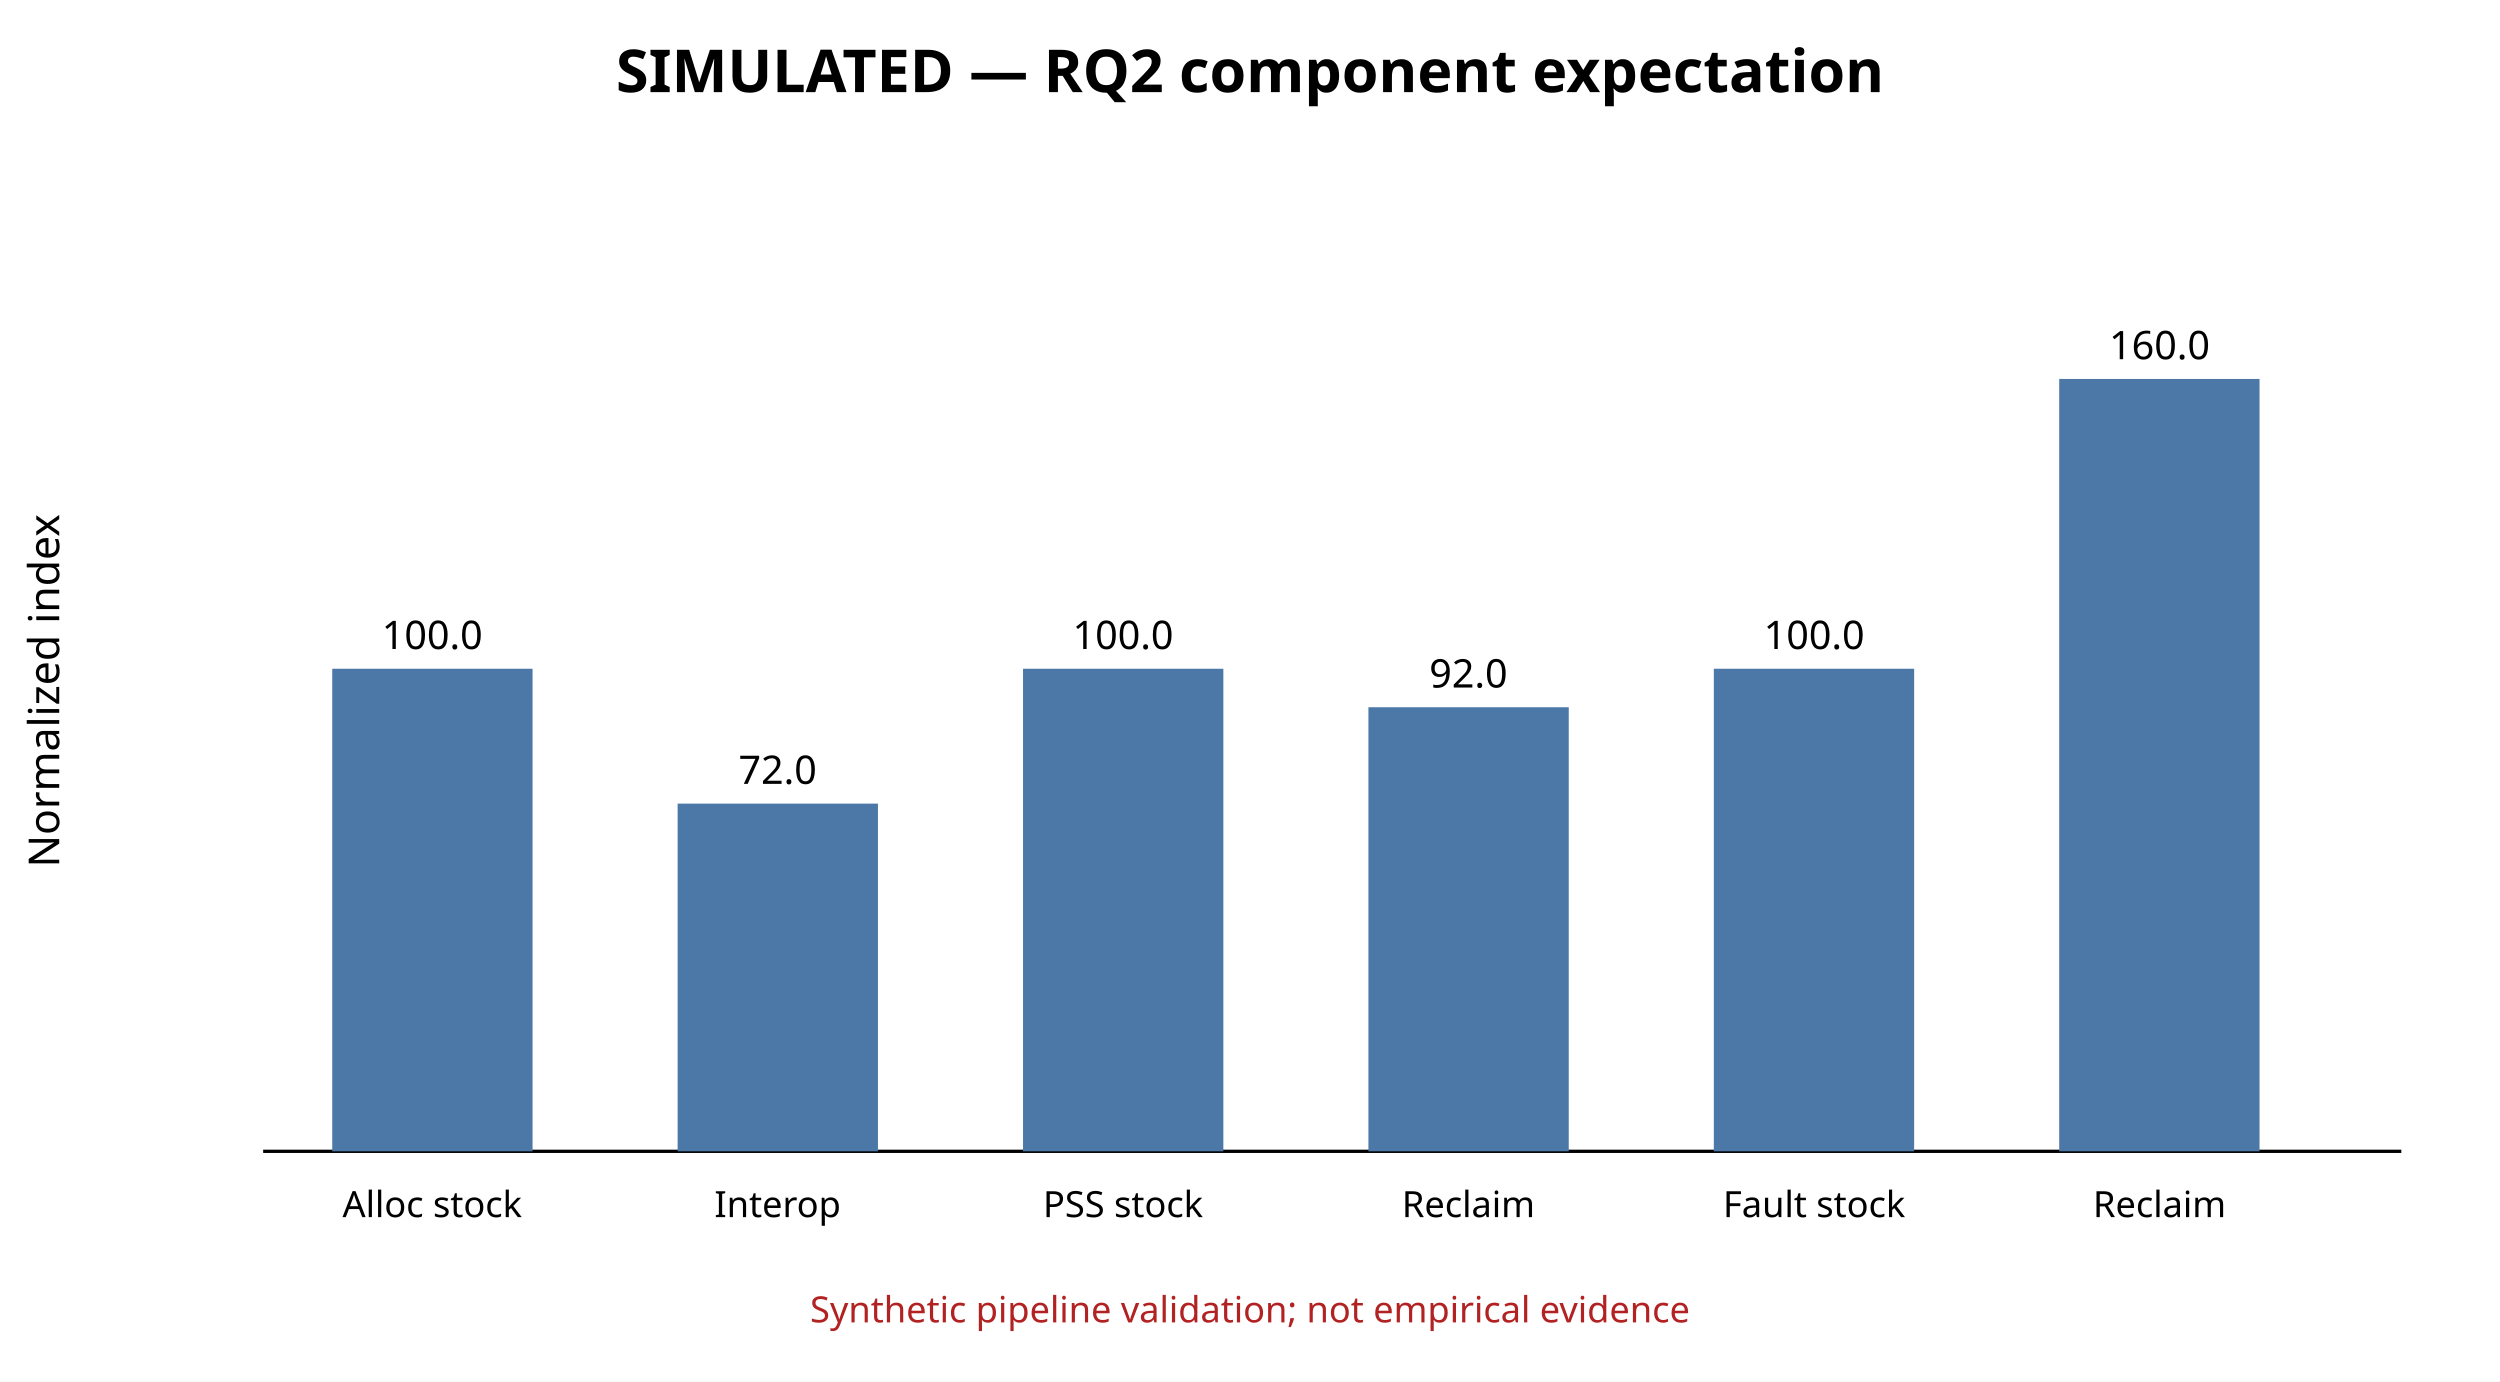
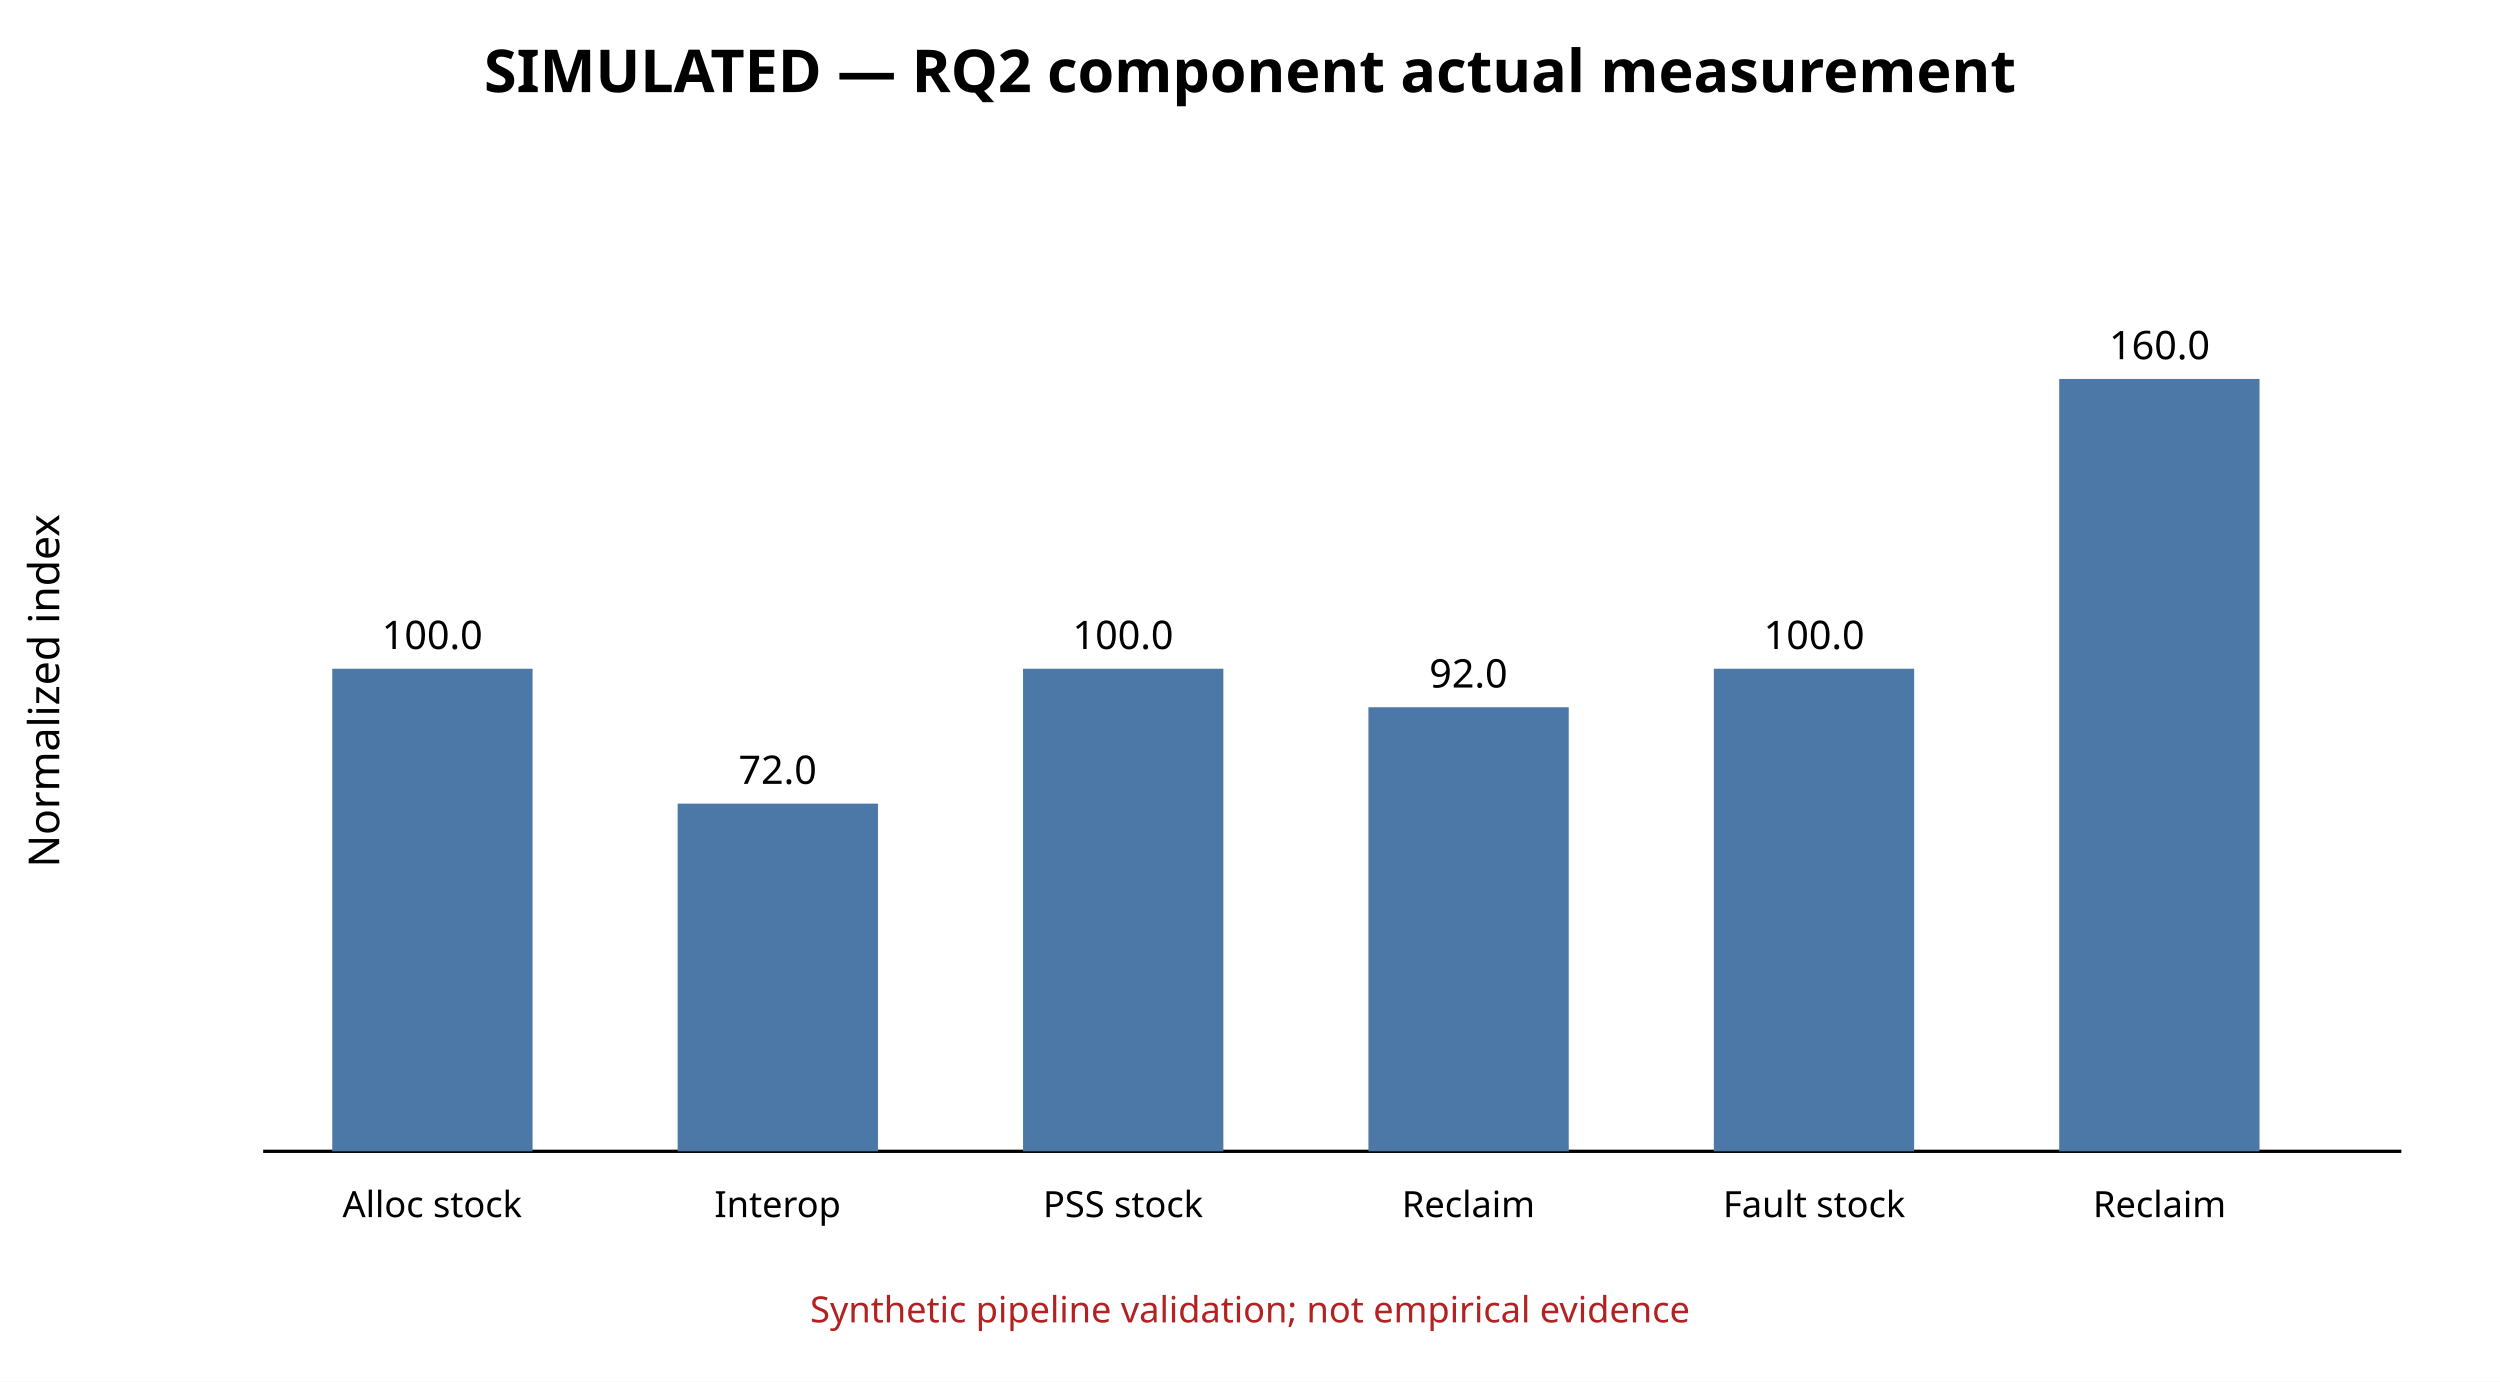
<svg xmlns="http://www.w3.org/2000/svg" width="760" height="420" viewBox="0 0 760 420">
  <rect width="100%" height="100%" fill="white" />
-   <text x="380.0" y="28" text-anchor="middle" font-family="sans-serif" font-size="18" font-weight="bold">SIMULATED — RQ2 component expectation</text>
+   <text x="380.0" y="28" text-anchor="middle" font-family="sans-serif" font-size="18" font-weight="bold">SIMULATED — RQ2 component actual measurement</text>
  <text x="18" y="210" transform="rotate(-90 18 210)" text-anchor="middle" font-family="sans-serif" font-size="13">Normalized index</text>
  <line x1="80" y1="350" x2="730" y2="350" stroke="black" />
  <rect x="101.0" y="203.3" width="60.9" height="146.7" fill="#4c78a8" />
  <text x="131.4" y="197.3" text-anchor="middle" font-family="sans-serif" font-size="12">100.0</text>
  <text x="131.4" y="370" text-anchor="middle" font-family="sans-serif" font-size="11">Alloc stock</text>
  <rect x="206.0" y="244.3" width="60.9" height="105.7" fill="#4c78a8" />
  <text x="236.4" y="238.3" text-anchor="middle" font-family="sans-serif" font-size="12">72.0</text>
  <text x="236.4" y="370" text-anchor="middle" font-family="sans-serif" font-size="11">Interop</text>
  <rect x="311.0" y="203.3" width="60.9" height="146.7" fill="#4c78a8" />
  <text x="341.4" y="197.3" text-anchor="middle" font-family="sans-serif" font-size="12">100.0</text>
  <text x="341.4" y="370" text-anchor="middle" font-family="sans-serif" font-size="11">PSS stock</text>
  <rect x="416.0" y="215.0" width="60.9" height="135.0" fill="#4c78a8" />
  <text x="446.4" y="209.0" text-anchor="middle" font-family="sans-serif" font-size="12">92.0</text>
  <text x="446.4" y="370" text-anchor="middle" font-family="sans-serif" font-size="11">Reclaim</text>
  <rect x="521.0" y="203.3" width="60.9" height="146.7" fill="#4c78a8" />
  <text x="551.5" y="197.3" text-anchor="middle" font-family="sans-serif" font-size="12">100.0</text>
  <text x="551.5" y="370" text-anchor="middle" font-family="sans-serif" font-size="11">Fault stock</text>
  <rect x="626.0" y="115.2" width="60.9" height="234.8" fill="#4c78a8" />
  <text x="656.5" y="109.2" text-anchor="middle" font-family="sans-serif" font-size="12">160.0</text>
  <text x="656.5" y="370" text-anchor="middle" font-family="sans-serif" font-size="11">Reclaim</text>
  <text x="380" y="402" text-anchor="middle" font-family="sans-serif" font-size="11" fill="#b22222">Synthetic pipeline validation; not empirical evidence</text>
</svg>
